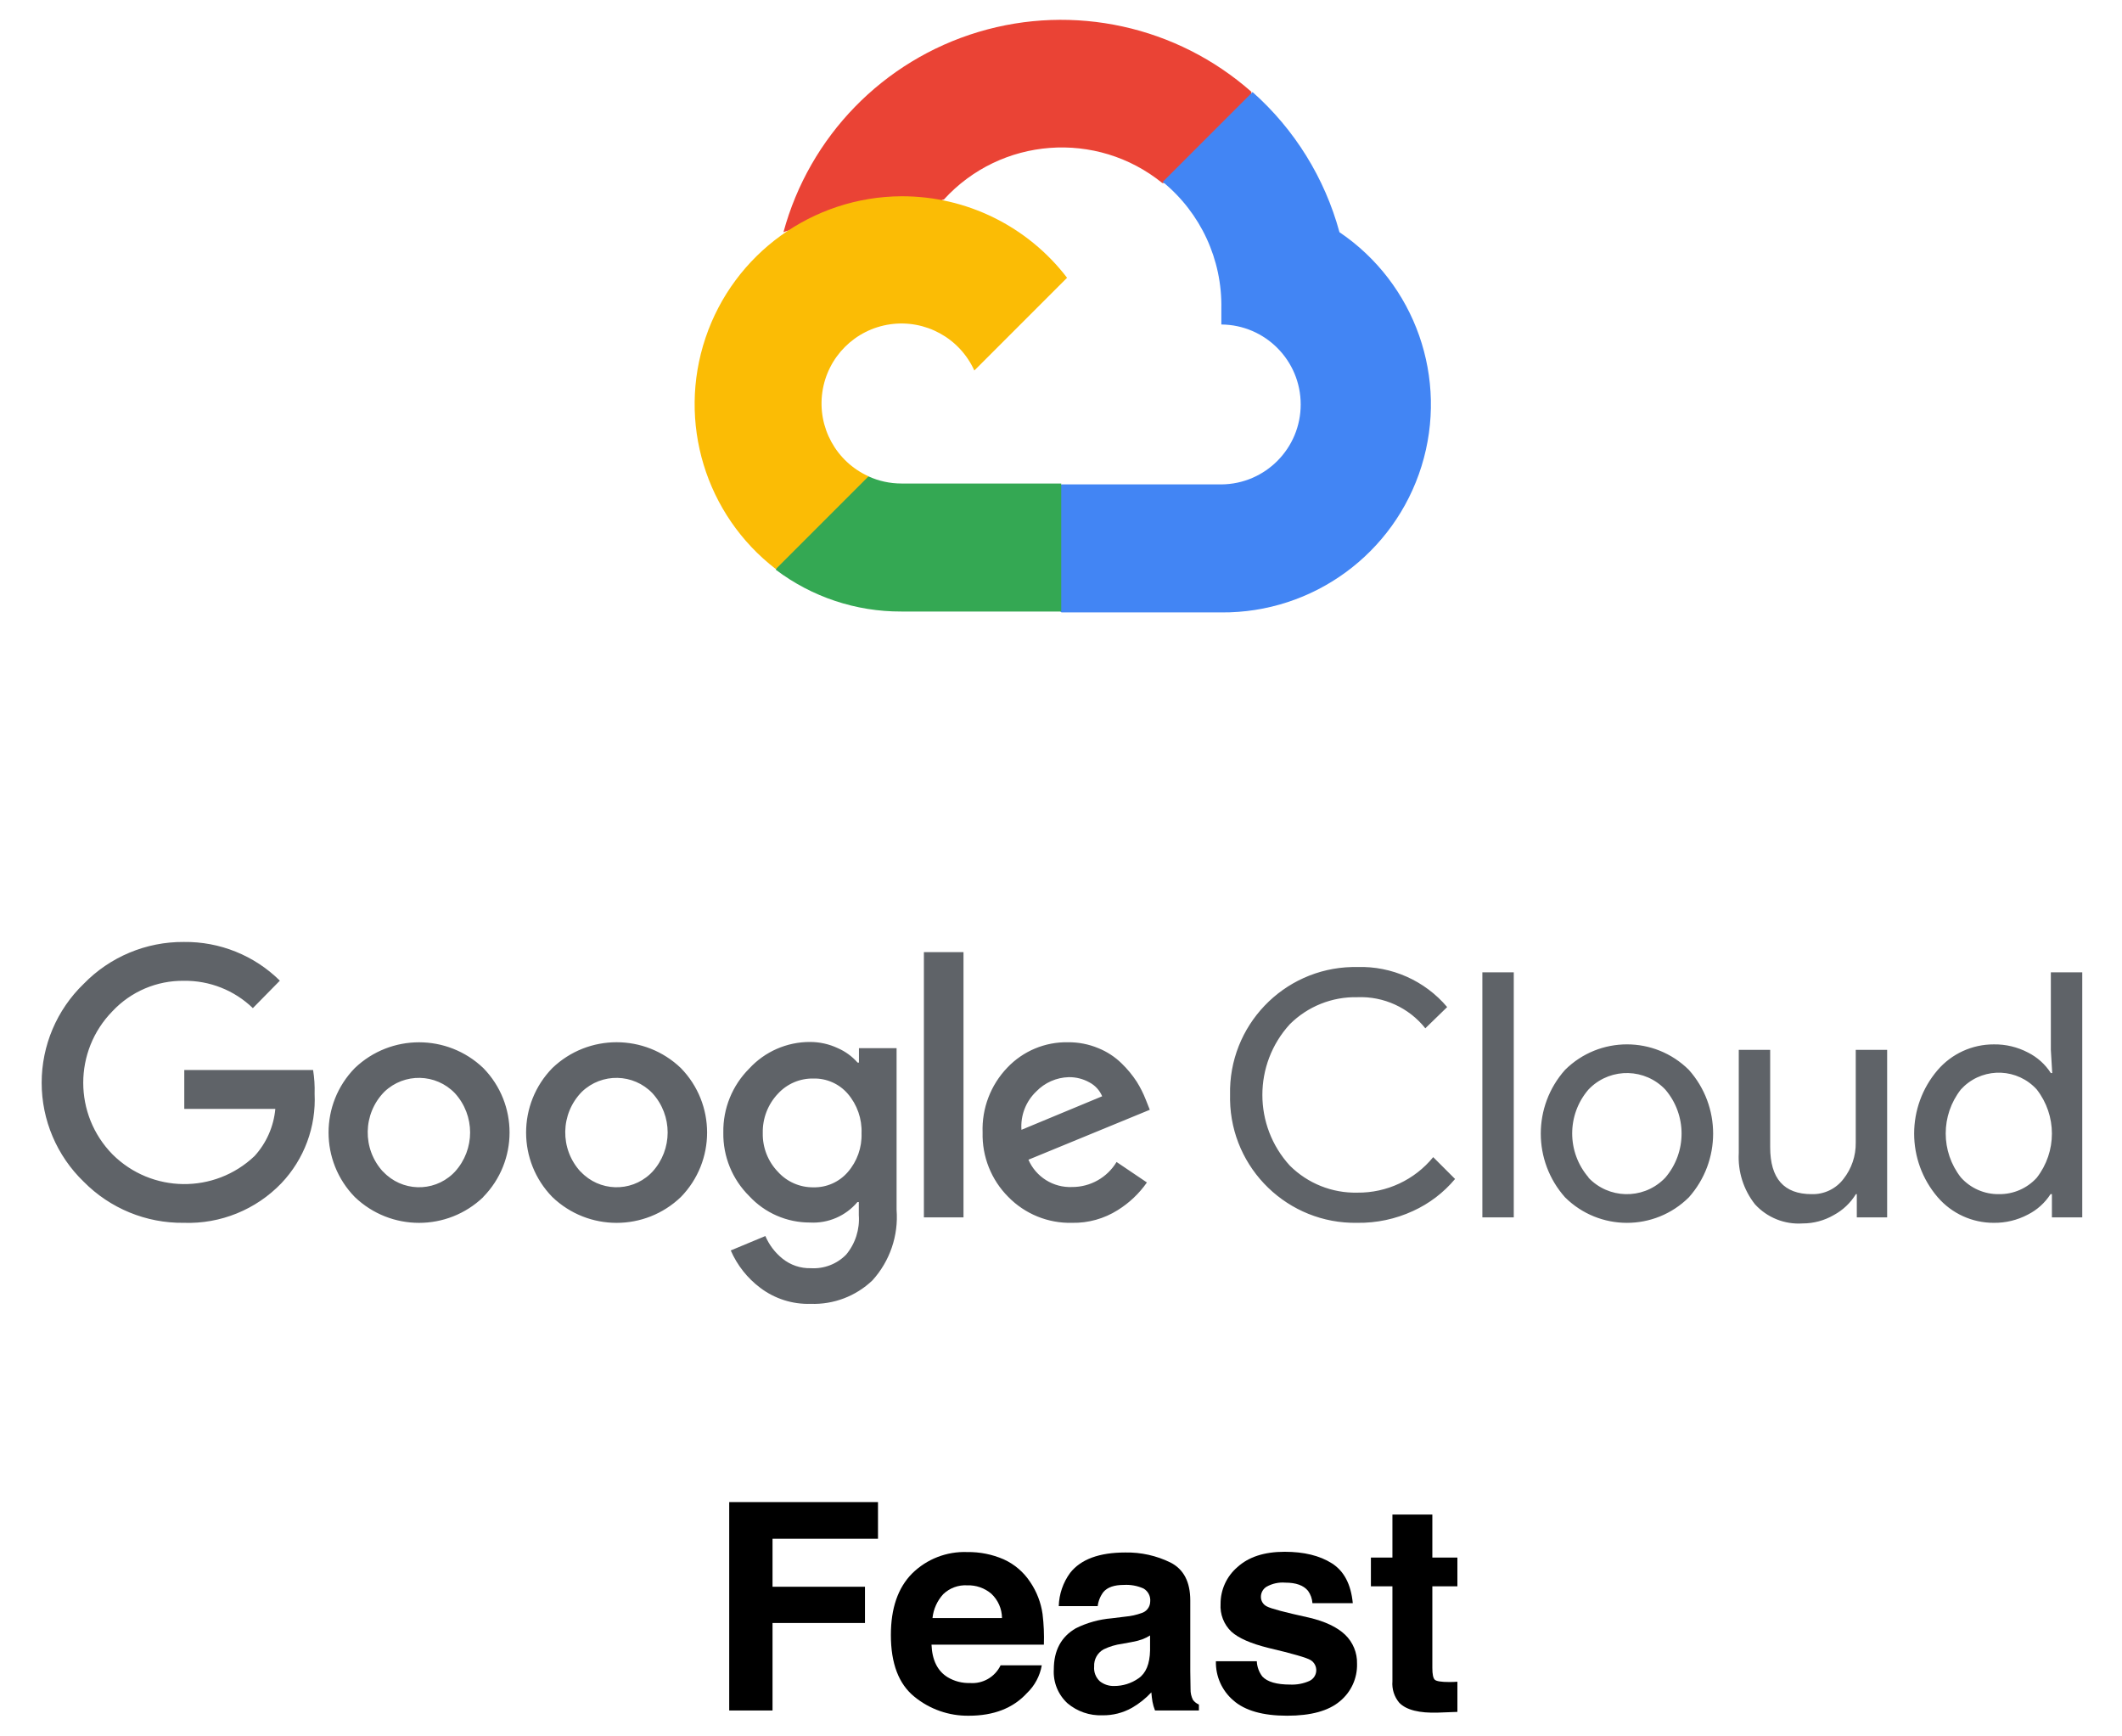
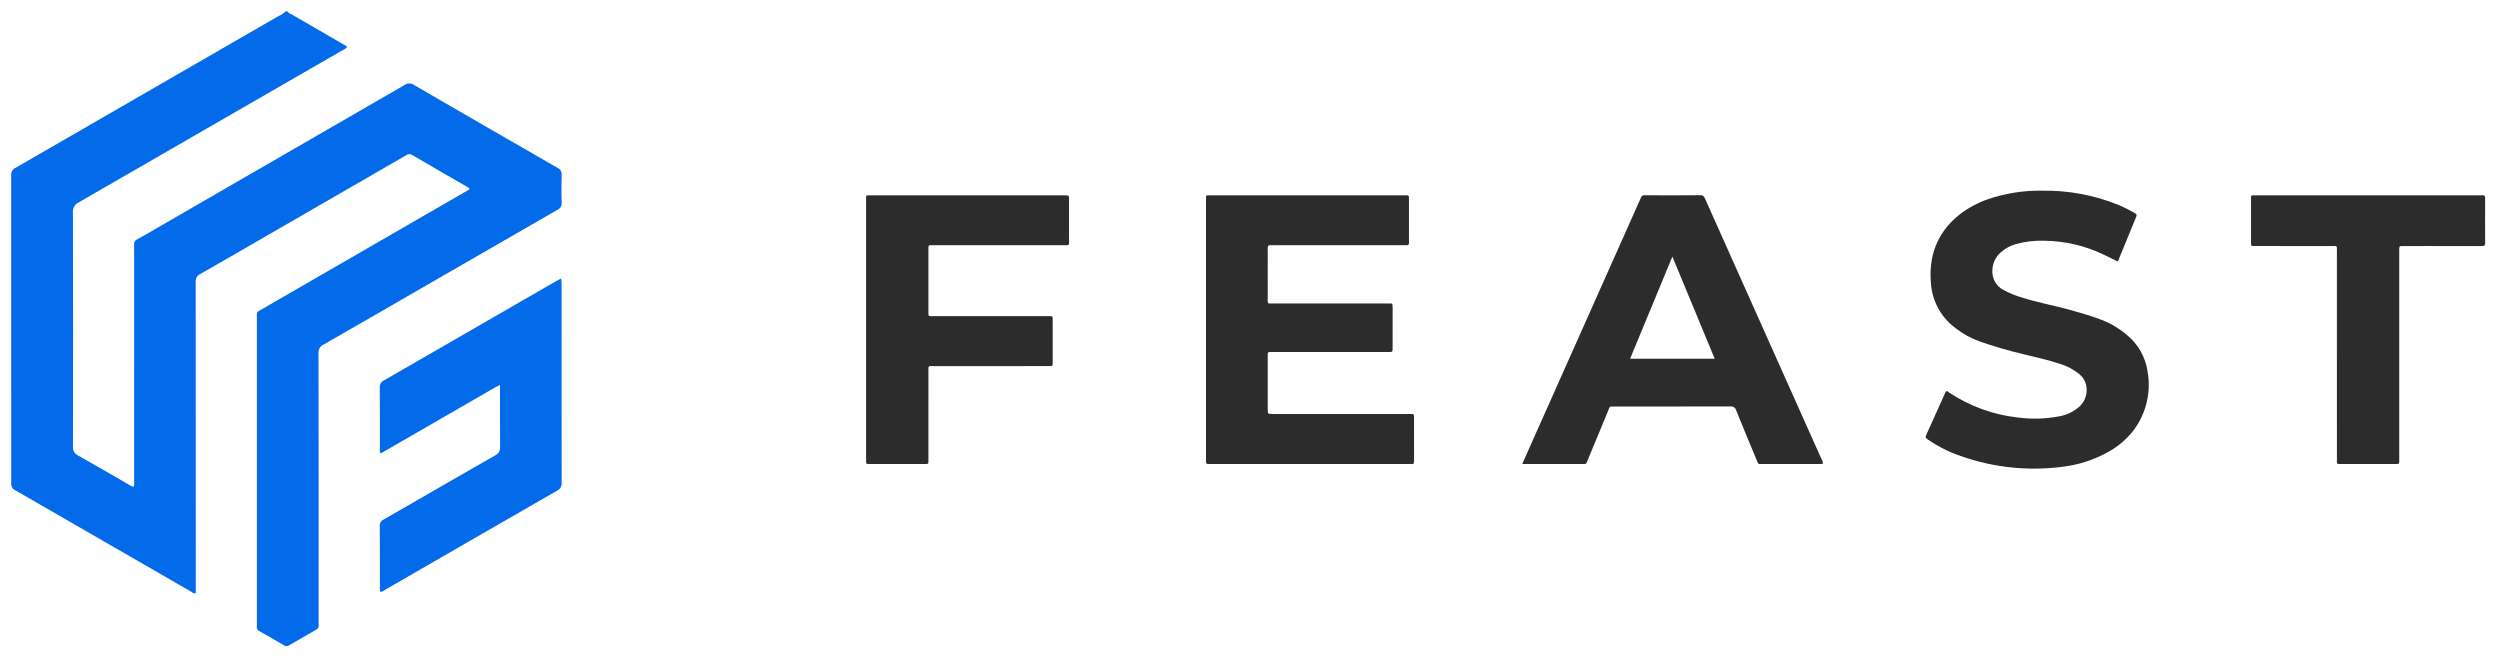
- <svg xmlns="http://www.w3.org/2000/svg" id="Layer_1" data-name="Layer 1" viewBox="0 0 483.08 395">
+ <svg xmlns="http://www.w3.org/2000/svg" id="Layer_1" data-name="Layer 1" viewBox="0 0 843 221.5">
  <defs>
-     <style>.cls-1{fill:#ea4335;}.cls-2{fill:#4285f4;}.cls-3{fill:#34a853;}.cls-4{fill:#fbbc05;}.cls-5{fill:#5f6368;}</style>
+     <style>.cls-1{fill:#036aea;}.cls-2{fill:#2c2c2c;}</style>
  </defs>
-   <path class="cls-1" d="M264.495,41.658h5.111l14.57-14.569.715-6.186a65.485,65.485,0,0,0-106.536,31.95,7.925,7.925,0,0,1,5.111-.306l29.14-4.806s1.482-2.454,2.25-2.3a36.347,36.347,0,0,1,49.74-3.784h-.101Z" />
-   <path class="cls-2" d="M304.933,52.853A65.647,65.647,0,0,0,285.15,20.954L264.701,41.402a36.345,36.345,0,0,1,13.342,28.832v3.63a18.2,18.2,0,0,1,0,36.399H241.646l-3.631,3.681v21.83l3.631,3.629h36.397a47.34,47.34,0,0,0,26.89-86.55Z" />
-   <path class="cls-3" d="M205.194,139.198h36.399V110.059H205.194a18.107,18.107,0,0,1-7.515-1.636l-5.11,1.585-14.673,14.568-1.278,5.114A47.09,47.09,0,0,0,205.194,139.198Z" />
-   <path class="cls-4" d="M205.194,44.674a47.337,47.337,0,0,0-28.576,84.86l21.112-21.112a18.2,18.2,0,1,1,24.08-24.08L242.921,63.23A47.286,47.286,0,0,0,205.194,44.674Z" />
-   <path class="cls-5" d="M41.848,278.347a31.46,31.46,0,0,1-22.796-9.36,31.286,31.286,0,0,1,0-45.038,31.469,31.469,0,0,1,22.796-9.534,30.542,30.542,0,0,1,21.863,8.809l-6.147,6.252a22.145,22.145,0,0,0-15.715-6.218,21.897,21.897,0,0,0-16.233,6.908,23.266,23.266,0,0,0,0,32.604,23.176,23.176,0,0,0,32.329.38,18.38,18.38,0,0,0,4.732-10.742H41.952v-8.842H71.276a28.112,28.112,0,0,1,.345,5.389,27.64,27.64,0,0,1-7.564,20.379,29.396,29.396,0,0,1-22.209,9.013Zm68.179-5.87a21.137,21.137,0,0,1-29.254,0,21.016,21.016,0,0,1,0-29.358,21.17,21.17,0,0,1,29.254,0,20.974,20.974,0,0,1-.034,29.358Zm-22.795-5.769a11.191,11.191,0,0,0,15.817.52c.179-.167.352-.341.52-.52a13.266,13.266,0,0,0,0-17.856,11.363,11.363,0,0,0-16.066-.34,13.195,13.195,0,0,0-.305,18.196Zm67.766,5.769a21.138,21.138,0,0,1-29.255,0,21.019,21.019,0,0,1,0-29.358,21.136,21.136,0,0,1,29.255,0,21.019,21.019,0,0,1,0,29.358Zm-22.797-5.769a11.191,11.191,0,0,0,15.817.52c.179-.167.353-.341.52-.52a13.263,13.263,0,0,0,0-17.856,11.363,11.363,0,0,0-16.066-.34,13.195,13.195,0,0,0-.305,18.196h.034Zm52.361,30.083a18.094,18.094,0,0,1-11.502-3.66,21.192,21.192,0,0,1-6.7-8.497l7.875-3.28a13.277,13.277,0,0,0,3.902,5.145,9.84,9.84,0,0,0,6.459,2.176,10.36,10.36,0,0,0,8.048-3.108,12.61,12.61,0,0,0,2.867-8.979v-2.971H195.2a13.16,13.16,0,0,1-10.811,4.663,18.746,18.746,0,0,1-13.815-6.01,19.863,19.863,0,0,1-5.907-14.471,20.069,20.069,0,0,1,5.907-14.576,18.719,18.719,0,0,1,13.815-6.044,14.83,14.83,0,0,1,6.355,1.416,12.767,12.767,0,0,1,4.49,3.281h.311v-3.281h8.565v36.784a21.444,21.444,0,0,1-5.492,16.061,19.343,19.343,0,0,1-14.056,5.351Zm.622-26.525a10.053,10.053,0,0,0,7.806-3.455,12.773,12.773,0,0,0,3.143-8.841,13.058,13.058,0,0,0-3.143-9.015,10.02,10.02,0,0,0-7.806-3.454,10.675,10.675,0,0,0-8.082,3.454,12.605,12.605,0,0,0-3.455,8.945,12.363,12.363,0,0,0,3.455,8.842A10.709,10.709,0,0,0,185.184,270.266Zm34.159-53.536v60.374h-9.015V216.73Zm24.73,61.617a19.618,19.618,0,0,1-14.541-5.904,20.005,20.005,0,0,1-5.838-14.645,20.248,20.248,0,0,1,5.63-14.784,18.52,18.52,0,0,1,13.815-5.768,17.467,17.467,0,0,1,6.907,1.348,16.26,16.26,0,0,1,5.285,3.453,24.123,24.123,0,0,1,3.454,4.181,24.666,24.666,0,0,1,2.038,4.04l.933,2.348L234.125,263.98a10.359,10.359,0,0,0,9.947,6.216,11.771,11.771,0,0,0,10.119-5.698l6.907,4.663a22.764,22.764,0,0,1-6.631,6.286,18.784,18.784,0,0,1-10.394,2.9Zm-11.536-21.172,18.375-7.633a6.365,6.365,0,0,0-2.867-3.144,9.399,9.399,0,0,0-4.732-1.209,10.679,10.679,0,0,0-7.427,3.282,10.949,10.949,0,0,0-3.349,8.704Zm76.435,21.172a28.458,28.458,0,0,1-28.947-27.963c-.007-.385-.007-.77.003-1.152a28.458,28.458,0,0,1,27.791-29.112c.385-.009.769-.012,1.153-.004a25.767,25.767,0,0,1,20.48,9.118l-4.973,4.835a18.791,18.791,0,0,0-15.474-7.079,21.103,21.103,0,0,0-15.37,6.146,23.845,23.845,0,0,0,0,32.191,21.102,21.102,0,0,0,15.37,6.149,21.975,21.975,0,0,0,17.269-8.083l4.975,4.974a27.132,27.132,0,0,1-9.568,7.287,29.274,29.274,0,0,1-12.709,2.693Zm35.643-1.243h-7.149v-55.78h7.149Zm11.674-33.572a20.001,20.001,0,0,1,28.185,0,21.807,21.807,0,0,1,0,29.013,19.999,19.999,0,0,1-28.185,0,21.804,21.804,0,0,1,0-29.013Zm5.318,24.524a12.056,12.056,0,0,0,17.042.47c.161-.151.317-.309.47-.47a15.422,15.422,0,0,0,0-20.034,12.056,12.056,0,0,0-17.04-.472c-.161.154-.319.311-.472.472a15.323,15.323,0,0,0,.035,19.997Zm68.007,9.048h-6.906v-5.285H422.5a13.294,13.294,0,0,1-5.043,4.767,14.097,14.097,0,0,1-7.08,1.9,13.441,13.441,0,0,1-10.846-4.352,17.274,17.274,0,0,1-3.695-11.676V238.973h7.15v22.175q0,10.67,9.428,10.671a8.77,8.77,0,0,0,7.253-3.453,13.024,13.024,0,0,0,2.799-8.255V238.973h7.148v38.131Zm24.281,1.243a16.778,16.778,0,0,1-12.779-5.836,22.237,22.237,0,0,1,0-28.945,16.792,16.792,0,0,1,12.779-5.837,16.23,16.23,0,0,1,7.806,1.865,13.243,13.243,0,0,1,5.181,4.663h.312l-.312-5.284V221.324h7.15v55.78h-6.908v-5.285h-.312a13.208,13.208,0,0,1-5.181,4.663A16.19,16.19,0,0,1,453.895,278.347Zm1.175-6.528a11.405,11.405,0,0,0,8.6-3.729,16.351,16.351,0,0,0,0-20.102,11.674,11.674,0,0,0-16.491-.779c-.271.248-.531.508-.777.779a16.249,16.249,0,0,0,0,20.032A11.392,11.392,0,0,0,455.07,271.819Z" />
-   <path d="M166.008,341.914h33.87v8.347H175.869v10.925h21.044v8.25h-21.044v19.916h-9.861Z" />
-   <path d="M228.472,354.936a14.286,14.286,0,0,1,6.07,5.197,17.264,17.264,0,0,1,2.799,7.262,44.9,44.9,0,0,1,.303,6.972h-25.584q.214,5.287,3.673,7.412a9.322,9.322,0,0,0,5.064,1.321,7.133,7.133,0,0,0,6.99-4.028h9.377a11.471,11.471,0,0,1-3.405,6.349q-4.72,5.124-13.215,5.124a19.148,19.148,0,0,1-12.373-4.321q-5.361-4.323-5.36-14.064,0-9.126,4.839-13.998A16.937,16.937,0,0,1,220.211,353.29,20.01,20.01,0,0,1,228.472,354.936Zm-13.74,7.936a9.54,9.54,0,0,0-2.447,5.437H228.108a7.659,7.659,0,0,0-2.447-5.55,8.043,8.043,0,0,0-5.447-1.895A7.284,7.284,0,0,0,214.732,362.871Z" />
-   <path d="M256.201,367.985a14.497,14.497,0,0,0,3.668-.806,2.764,2.764,0,0,0,1.98-2.61,3.087,3.087,0,0,0-1.52-2.981,9.609,9.609,0,0,0-4.459-.821q-3.299,0-4.671,1.611a6.648,6.648,0,0,0-1.307,3.223h-8.862a13.43,13.43,0,0,1,2.59-7.573q3.656-4.641,12.558-4.641a22.389,22.389,0,0,1,10.292,2.288q4.5,2.29,4.499,8.637V380.425q0,1.676.064,4.061a5.102,5.102,0,0,0,.548,2.449,3.285,3.285,0,0,0,1.354,1.063v1.354h-9.99a10.231,10.231,0,0,1-.58-1.998q-.161-.935-.258-2.127a18.967,18.967,0,0,1-4.408,3.513,13.323,13.323,0,0,1-6.742,1.708,11.639,11.639,0,0,1-7.926-2.723,9.687,9.687,0,0,1-3.128-7.719q0-6.478,5.032-9.378a22.487,22.487,0,0,1,8.116-2.256Zm5.615,4.286a10.247,10.247,0,0,1-1.78.887,15.156,15.156,0,0,1-2.466.628l-2.091.387a13.743,13.743,0,0,0-4.222,1.257,4.194,4.194,0,0,0-2.17,3.899,4.071,4.071,0,0,0,1.325,3.399,5.033,5.033,0,0,0,3.224,1.048,9.597,9.597,0,0,0,5.546-1.74q2.536-1.74,2.634-6.349Z" />
-   <path d="M286.116,378.137a6.117,6.117,0,0,0,1.263,3.48q1.717,1.837,6.347,1.837a9.715,9.715,0,0,0,4.323-.806,2.699,2.699,0,0,0,.312-4.77q-1.292-.806-9.608-2.771-5.988-1.482-8.437-3.706a8.033,8.033,0,0,1-2.449-6.316,10.945,10.945,0,0,1,3.827-8.362q3.826-3.498,10.771-3.497,6.587,0,10.737,2.626,4.151,2.628,4.765,9.072h-9.185a5.42,5.42,0,0,0-1.002-2.804q-1.519-1.868-5.17-1.869a7.446,7.446,0,0,0-4.282.935,2.689,2.689,0,0,0-1.276,2.191,2.396,2.396,0,0,0,1.357,2.288q1.356.743,9.59,2.546,5.487,1.289,8.228,3.899a8.853,8.853,0,0,1,2.707,6.606,10.662,10.662,0,0,1-3.892,8.523q-3.891,3.305-12.027,3.304-8.3,0-12.255-3.497a11.362,11.362,0,0,1-3.956-8.91Z" />
-   <path d="M312.091,361.089v-6.542h4.898V344.75h9.088v9.797h5.704v6.542h-5.704v18.562q0,2.159.548,2.69.548.533,3.352.532c.279,0,.574-.005.887-.017.311-.01.617-.026.918-.048v6.864l-4.351.161q-6.51.224-8.895-2.256a6.715,6.715,0,0,1-1.547-4.866v-21.624Z" />
+   <path class="cls-1" d="M96.982,3.829c.234.649.893.756,1.389,1.045q8.654,5.03,17.328,10.026a4.902,4.902,0,0,1,1.392.939,6.253,6.253,0,0,1-2.01,1.343Q70.887,42.706,26.66,68.171a3.5,3.5,0,0,0-2.072,3.542q.103,39.4.016,78.801a3.004,3.004,0,0,0,1.724,3.084c5.733,3.194,11.389,6.529,17.078,9.803a3.872,3.872,0,0,0,1.656.743,4.77,4.77,0,0,0,.168-1.971q.01-39.072.005-78.144a10.848,10.848,0,0,0-.009-1.312,1.868,1.868,0,0,1,1.153-2.078c2.357-1.275,4.656-2.655,6.978-3.995q41.571-23.995,83.126-48.017a2.652,2.652,0,0,1,3.08.008q24.199,14.044,48.461,27.979a2.253,2.253,0,0,1,1.37,2.289c-.086,3.117-.113,6.241.01,9.355a2.462,2.462,0,0,1-1.521,2.535q-23.406,13.448-46.773,26.963c-10.66,6.152-21.306,12.327-31.996,18.426a2.882,2.882,0,0,0-1.714,2.915q.077,45.31.039,90.621a10.015,10.015,0,0,0,.008,1.148,1.333,1.333,0,0,1-.805,1.444q-4.64,2.63-9.239,5.33a1.439,1.439,0,0,1-1.658-.044c-2.734-1.609-5.478-3.202-8.245-4.753a1.441,1.441,0,0,1-.887-1.564,8.606,8.606,0,0,0,.006-.984q0-51.549,0-103.098c0-.383.018-.767-.003-1.149a1.117,1.117,0,0,1,.668-1.193c.393-.189.759-.434,1.139-.653q34.25-19.774,68.499-39.548c.472-.273.939-.554,1.393-.822.007-.545-.445-.617-.742-.789-6.2-3.592-12.426-7.141-18.596-10.784-.934-.552-1.497-.208-2.214.207Q113.883,65.68,90.999,78.883c-7.817,4.512-15.618,9.051-23.465,13.51a2.652,2.652,0,0,0-1.547,2.679q.058,51.549.03,103.098v1.901a1.982,1.982,0,0,1-1.482-.511Q34.825,182.426,5.11,165.301a2.323,2.323,0,0,1-1.325-2.33q.044-51.959-.009-103.919A2.555,2.555,0,0,1,5.344,56.53Q49.638,31.014,93.893,5.431A7.574,7.574,0,0,0,96.325,3.829Z" />
+   <path class="cls-2" d="M406.665,111.139q0-21.75.003-43.501c.001-2-.233-1.775,1.716-1.776q32.511-.007,65.021-.003c.055,0,.109-0.0.164 0,1.599.009,1.534-.171,1.534,1.472q.001,5.335 0,10.67c0,1.259-.035,2.518.013,3.775.028.732-.253.986-.951.919-.38-.036-.766-.006-1.149-.006q-21.674,0-43.348,0c-.383,0-.769.032-1.149-.006-.78-.079-1.078.232-1.051,1.025.046,1.366.012,2.735.012,4.103-0,4.159-.008,8.317.003,12.476.006,2.318-.259,2.042,1.969,2.043q18.882.011,37.765.004c.274,0,.547-.003.821.001,1.374.018,1.566-.33,1.556,1.48-.013,2.298-.003,4.596-.003,6.894,0,2.243.011,4.487-.005,6.73-.009,1.236-.029,1.255-1.278,1.257q-8.702.011-17.405.003-10.755,0-21.51 0c-.438,0-.876-.003-1.313.01a.543.543,0,0,0-.595.61c.001.274-.006.547-.006.821q-.001,8.946.001,17.893c.001,1.556.01,1.563,1.658,1.564q22.823.003,45.646.004c2.268.001,2.024-.267,2.029,1.993.009,4.432-.004,8.864.006,13.296.005,1.95-.174,1.565-1.634,1.565q-33.414.008-66.828.004c-.328,0-.657-.011-.985-.001-.468.015-.713-.184-.707-.668.006-.438-.003-.875-.003-1.313Q406.665,132.807,406.665,111.139Z" />
+   <path class="cls-2" d="M513.311,156.458c1.136-2.569,2.143-4.863,3.163-7.151q18.221-40.875,36.445-81.748a6.424,6.424,0,0,0,.327-.751,1.274,1.274,0,0,1,1.455-.966c6.239.03,12.479.049,18.717-.015,1.05-.011,1.264.587,1.577,1.289q6.888,15.416,13.786,30.826,12.685,28.357,25.362,56.717a3.363,3.363,0,0,1,.573,1.673,2.478,2.478,0,0,1-1.283.119q-9.523.013-19.046.002c-1.699-.002-1.391.24-2.094-1.446-2.313-5.547-4.627-11.094-6.865-16.672a1.715,1.715,0,0,0-1.902-1.275c-13.08.034-26.161.019-39.241.027-1.676.001-1.359-.174-1.985,1.337q-3.449,8.329-6.897,16.658c-.643,1.544-.395,1.371-1.983,1.372q-9.359.006-18.718.002Zm36.356-35.501h28.529c-4.754-11.472-9.443-22.787-14.268-34.432C559.094,98.198,554.409,109.508,549.667,120.957Z" />
+   <path class="cls-2" d="M713.98,88.129c-1.637-.806-3.273-1.664-4.951-2.429a47.758,47.758,0,0,0-19.338-4.522,32.358,32.358,0,0,0-9.904,1.118,13.058,13.058,0,0,0-5.135,2.807,8.32,8.32,0,0,0-2.825,6.079,7.002,7.002,0,0,0,3.773,6.621,31.905,31.905,0,0,0,6.372,2.569c5,1.608,10.176,2.534,15.236,3.912,3.902,1.062,7.788,2.174,11.57,3.617a28.957,28.957,0,0,1,8.273,4.929,19.504,19.504,0,0,1,7.127,12.53,25.568,25.568,0,0,1-4.421,19.311,27.227,27.227,0,0,1-8.689,7.626,41.347,41.347,0,0,1-15.964,5.145,73.955,73.955,0,0,1-33.628-3.559,45.303,45.303,0,0,1-11.275-5.59c-1.058-.745-1.062-.763-.528-1.953q3.053-6.804,6.125-13.599c.13-.287.187-.638.5-.813.402-.115.609.211.861.38a52.27,52.27,0,0,0,23.352,8.483,43.175,43.175,0,0,0,13.719-.385,13.854,13.854,0,0,0,6.759-3.14,7.526,7.526,0,0,0,2.614-5.296,6.743,6.743,0,0,0-2.462-5.809,18.703,18.703,0,0,0-6.467-3.455c-4.105-1.354-8.323-2.278-12.515-3.302a144.533,144.533,0,0,1-14.621-4.279,28.786,28.786,0,0,1-8.014-4.401,20.465,20.465,0,0,1-8.334-14.33c-1.052-9.663,1.777-17.817,9.509-24a33.388,33.388,0,0,1,9.618-5.214,53.772,53.772,0,0,1,18.216-2.884,65.802,65.802,0,0,1,25.937,4.846,47.21,47.21,0,0,1,5.416,2.724c.483.279.725.556.47,1.172-2.045,4.945-4.062,9.902-6.094,14.853C714.225,87.98,714.101,88.031,713.98,88.129Z" />
+   <path class="cls-1" d="M189.184,93.901a5.751,5.751,0,0,1,.177,2.035q.007,33.404.031,66.809a2.653,2.653,0,0,1-1.515,2.695q-28.956,16.629-57.857,33.352a4.343,4.343,0,0,1-1.715.815,2.351,2.351,0,0,1-.21-1.495c-.01-6.894.023-13.789-.036-20.683a2.281,2.281,0,0,1,1.372-2.287c12.524-7.185,25.01-14.439,37.55-21.597a2.867,2.867,0,0,0,1.658-2.953c-.078-6.291-.034-12.584-.034-18.877v-1.933c-1.864.883-3.436,1.913-5.066,2.825-1.718.962-3.412,1.966-5.117,2.951q-2.486,1.437-4.972,2.874-2.557,1.478-5.115,2.955-2.486,1.437-4.972,2.873-2.488,1.434-4.978,2.863-2.559,1.474-5.117,2.951-2.463,1.42-4.927,2.841a2.425,2.425,0,0,1-.246-1.572c-.01-6.894.027-13.789-.038-20.683a2.395,2.395,0,0,1,1.444-2.406q28.946-16.645,57.851-33.362C187.908,94.574,188.48,94.282,189.184,93.901Z" />
+   <path class="cls-2" d="M292.042,111.136q0-21.75.003-43.501c.001-1.999-.234-1.773,1.718-1.773q32.511-.008,65.021-.003c.109,0,.219-.001.328 0,1.355.017,1.364.017,1.366,1.474q.008,5.171.002,10.342c0,1.368-.034,2.737.013,4.103.025.734-.257.983-.953.917-.38-.036-.766-.006-1.149-.006q-21.756,0-43.512.003c-2.031.001-1.813-.252-1.815,1.858q-.011,10.095-.003,20.191c0,.383.012.766.002,1.149-.013.459.158.723.658.71.438-.011.876.001,1.313.001q19.047 0,38.093.005c1.947.001,1.838-.332,1.841,1.844q.006,6.648.001,13.296c-0,1.83.129,1.702-1.664,1.702q-19.129,0-38.257.004c-2.265.001-1.98-.284-1.982,2.025q-.014,14.281-.004,28.563,0,.41-0.0.821c-.002,1.722.117,1.598-1.595,1.598q-8.867-0-17.733-.002c-1.794-.002-1.692.215-1.692-1.655Q292.042,132.969,292.042,111.136Z" />
+   <path class="cls-2" d="M798.684,65.859H835.947a9.249,9.249,0,0,0,.984-.006c.738-.079,1.072.128,1.066.971q-.053,7.549.002,15.098c.008.928-.378,1.057-1.164,1.053-5.855-.024-11.71-.013-17.564-.013-3.01,0-6.019-.008-9.029.004-1.184.005-1.187.024-1.217,1.138-.01.383-.002.766-.002,1.149q-0,34.628-.003,69.256c-0,2.207.239,1.941-1.895,1.944q-8.618.015-17.236 0c-2.126-.004-1.882.254-1.882-1.958q-.007-34.71-.008-69.42c-.001-2.447.329-2.104-2.048-2.108q-12.394-.022-24.787-.006c-.219,0-.438.001-.657-0-1.47-.004-1.467.18-1.461-1.382.004-1.039.001-2.079.001-3.118q0-5.498.002-10.996c.003-1.795-.153-1.605,1.552-1.607q9.521-.008,19.042-.002Z" />
</svg>
